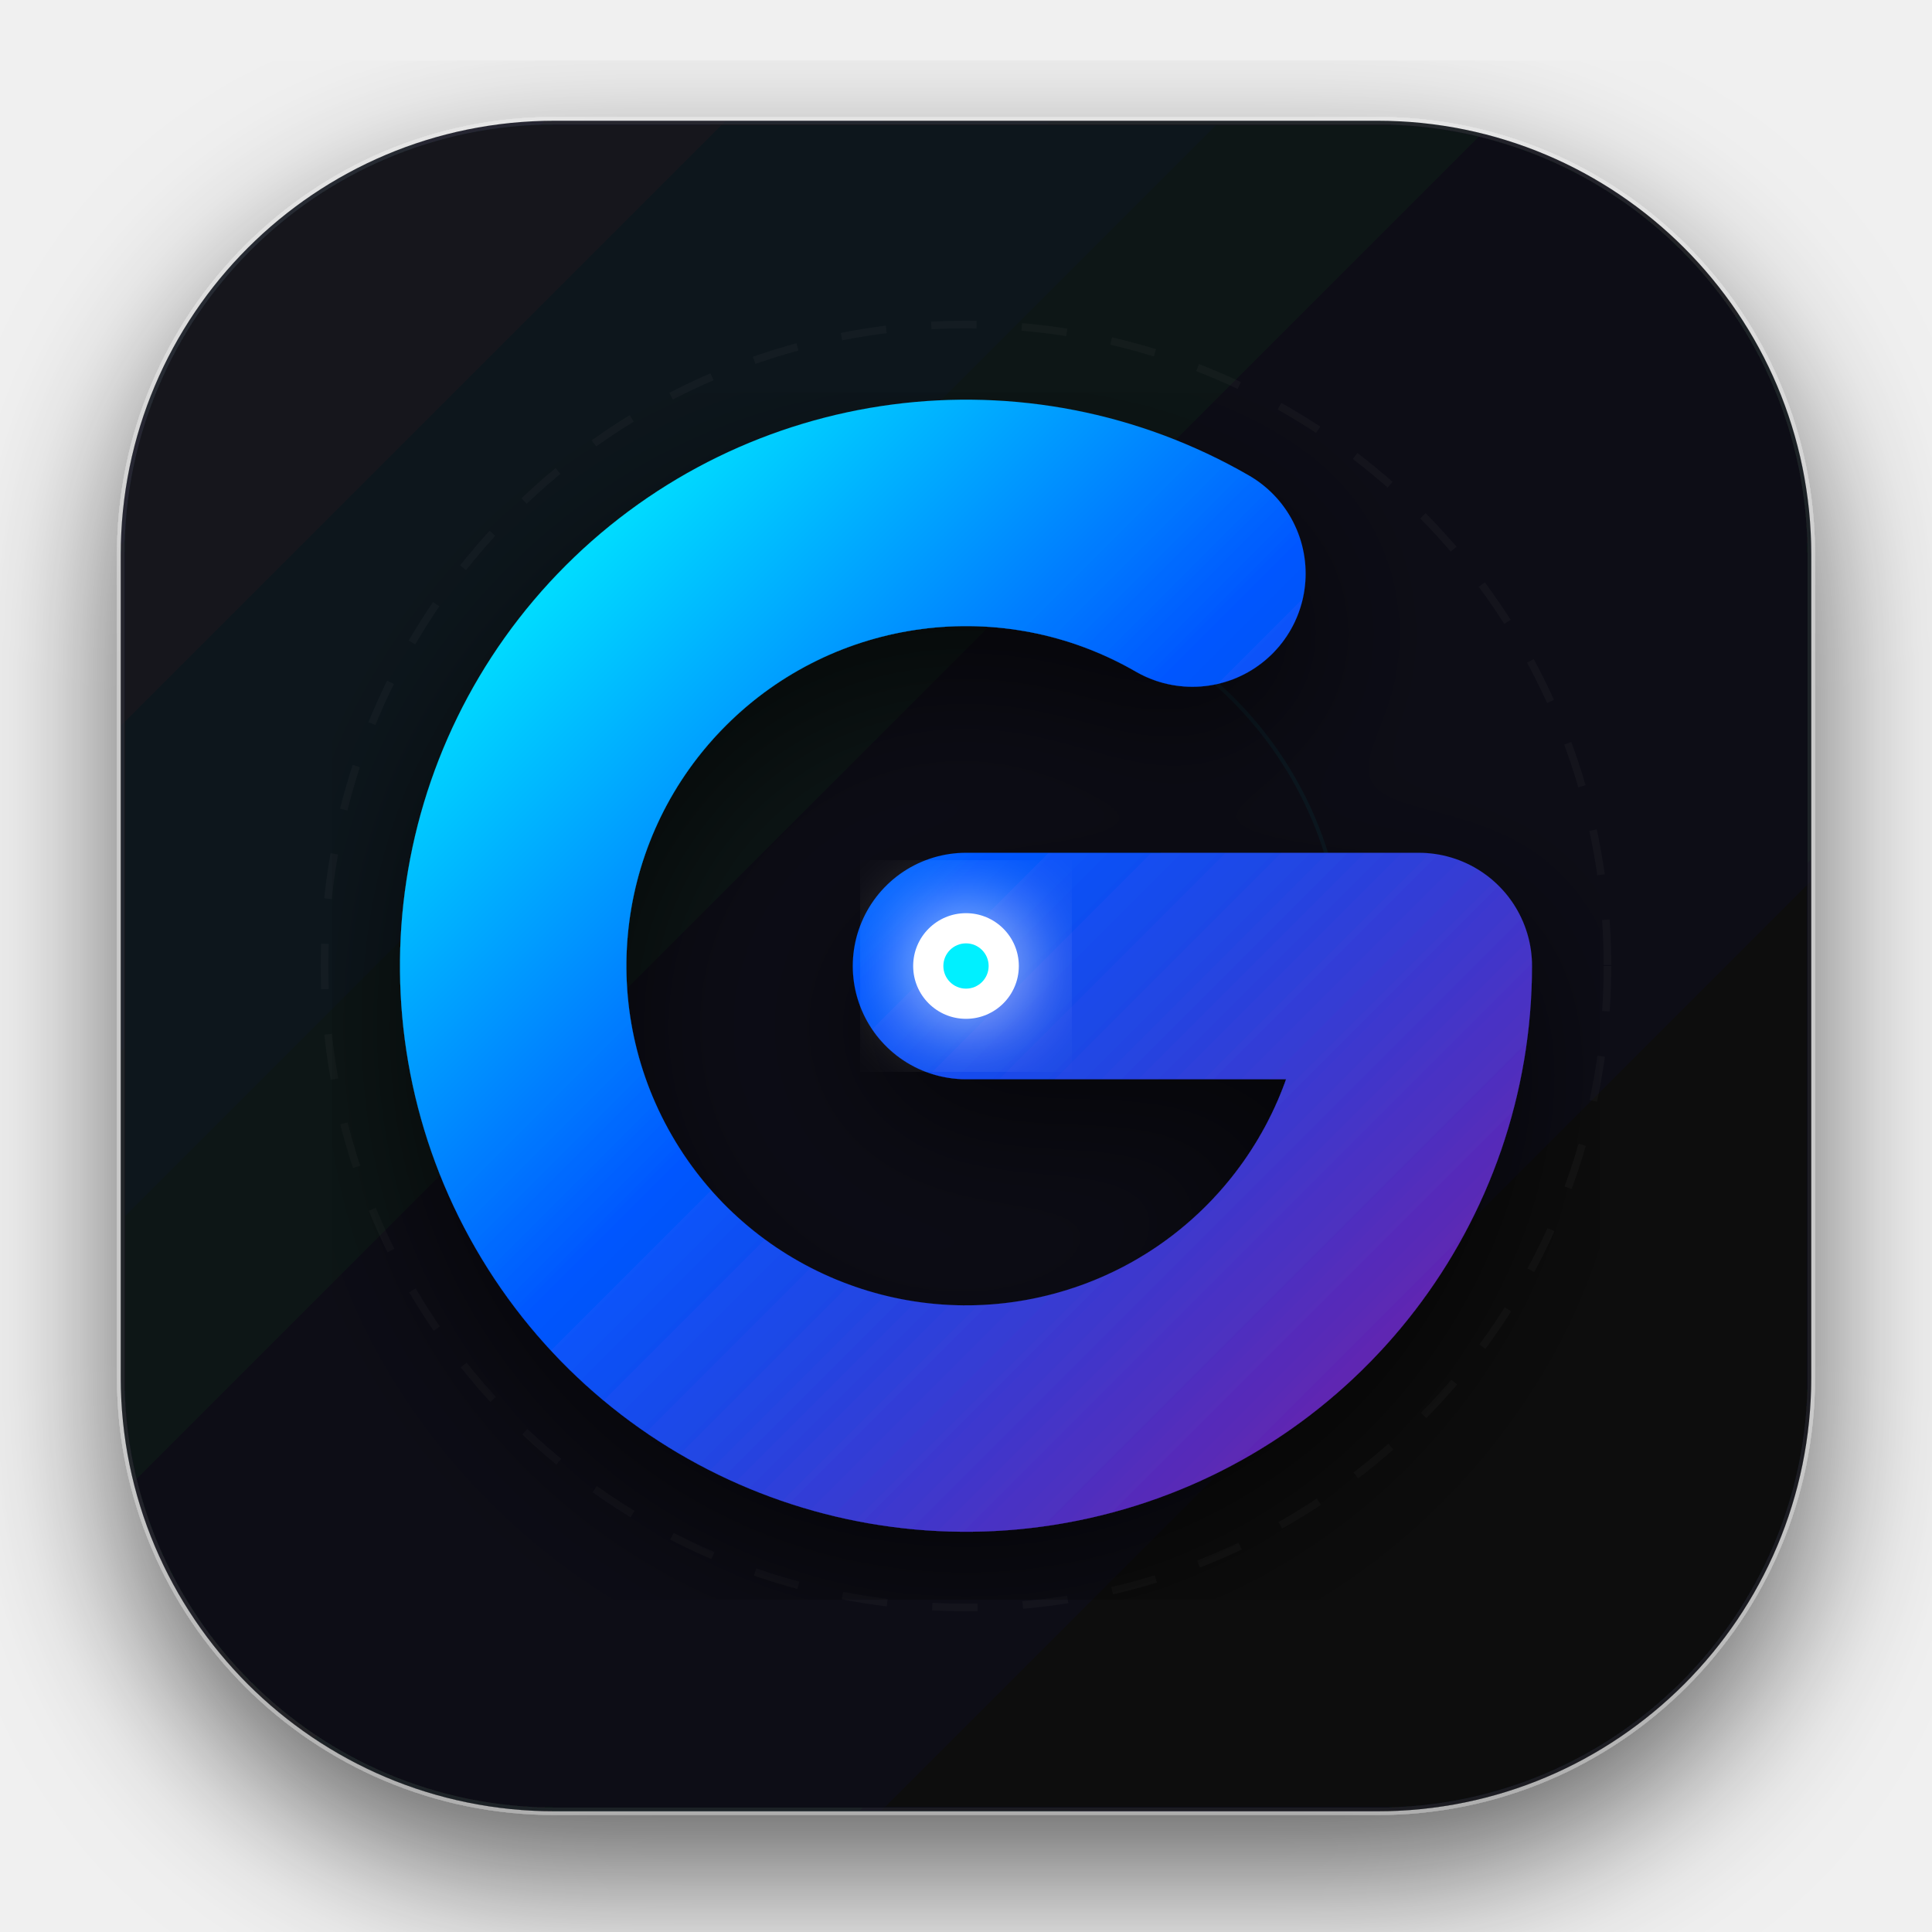
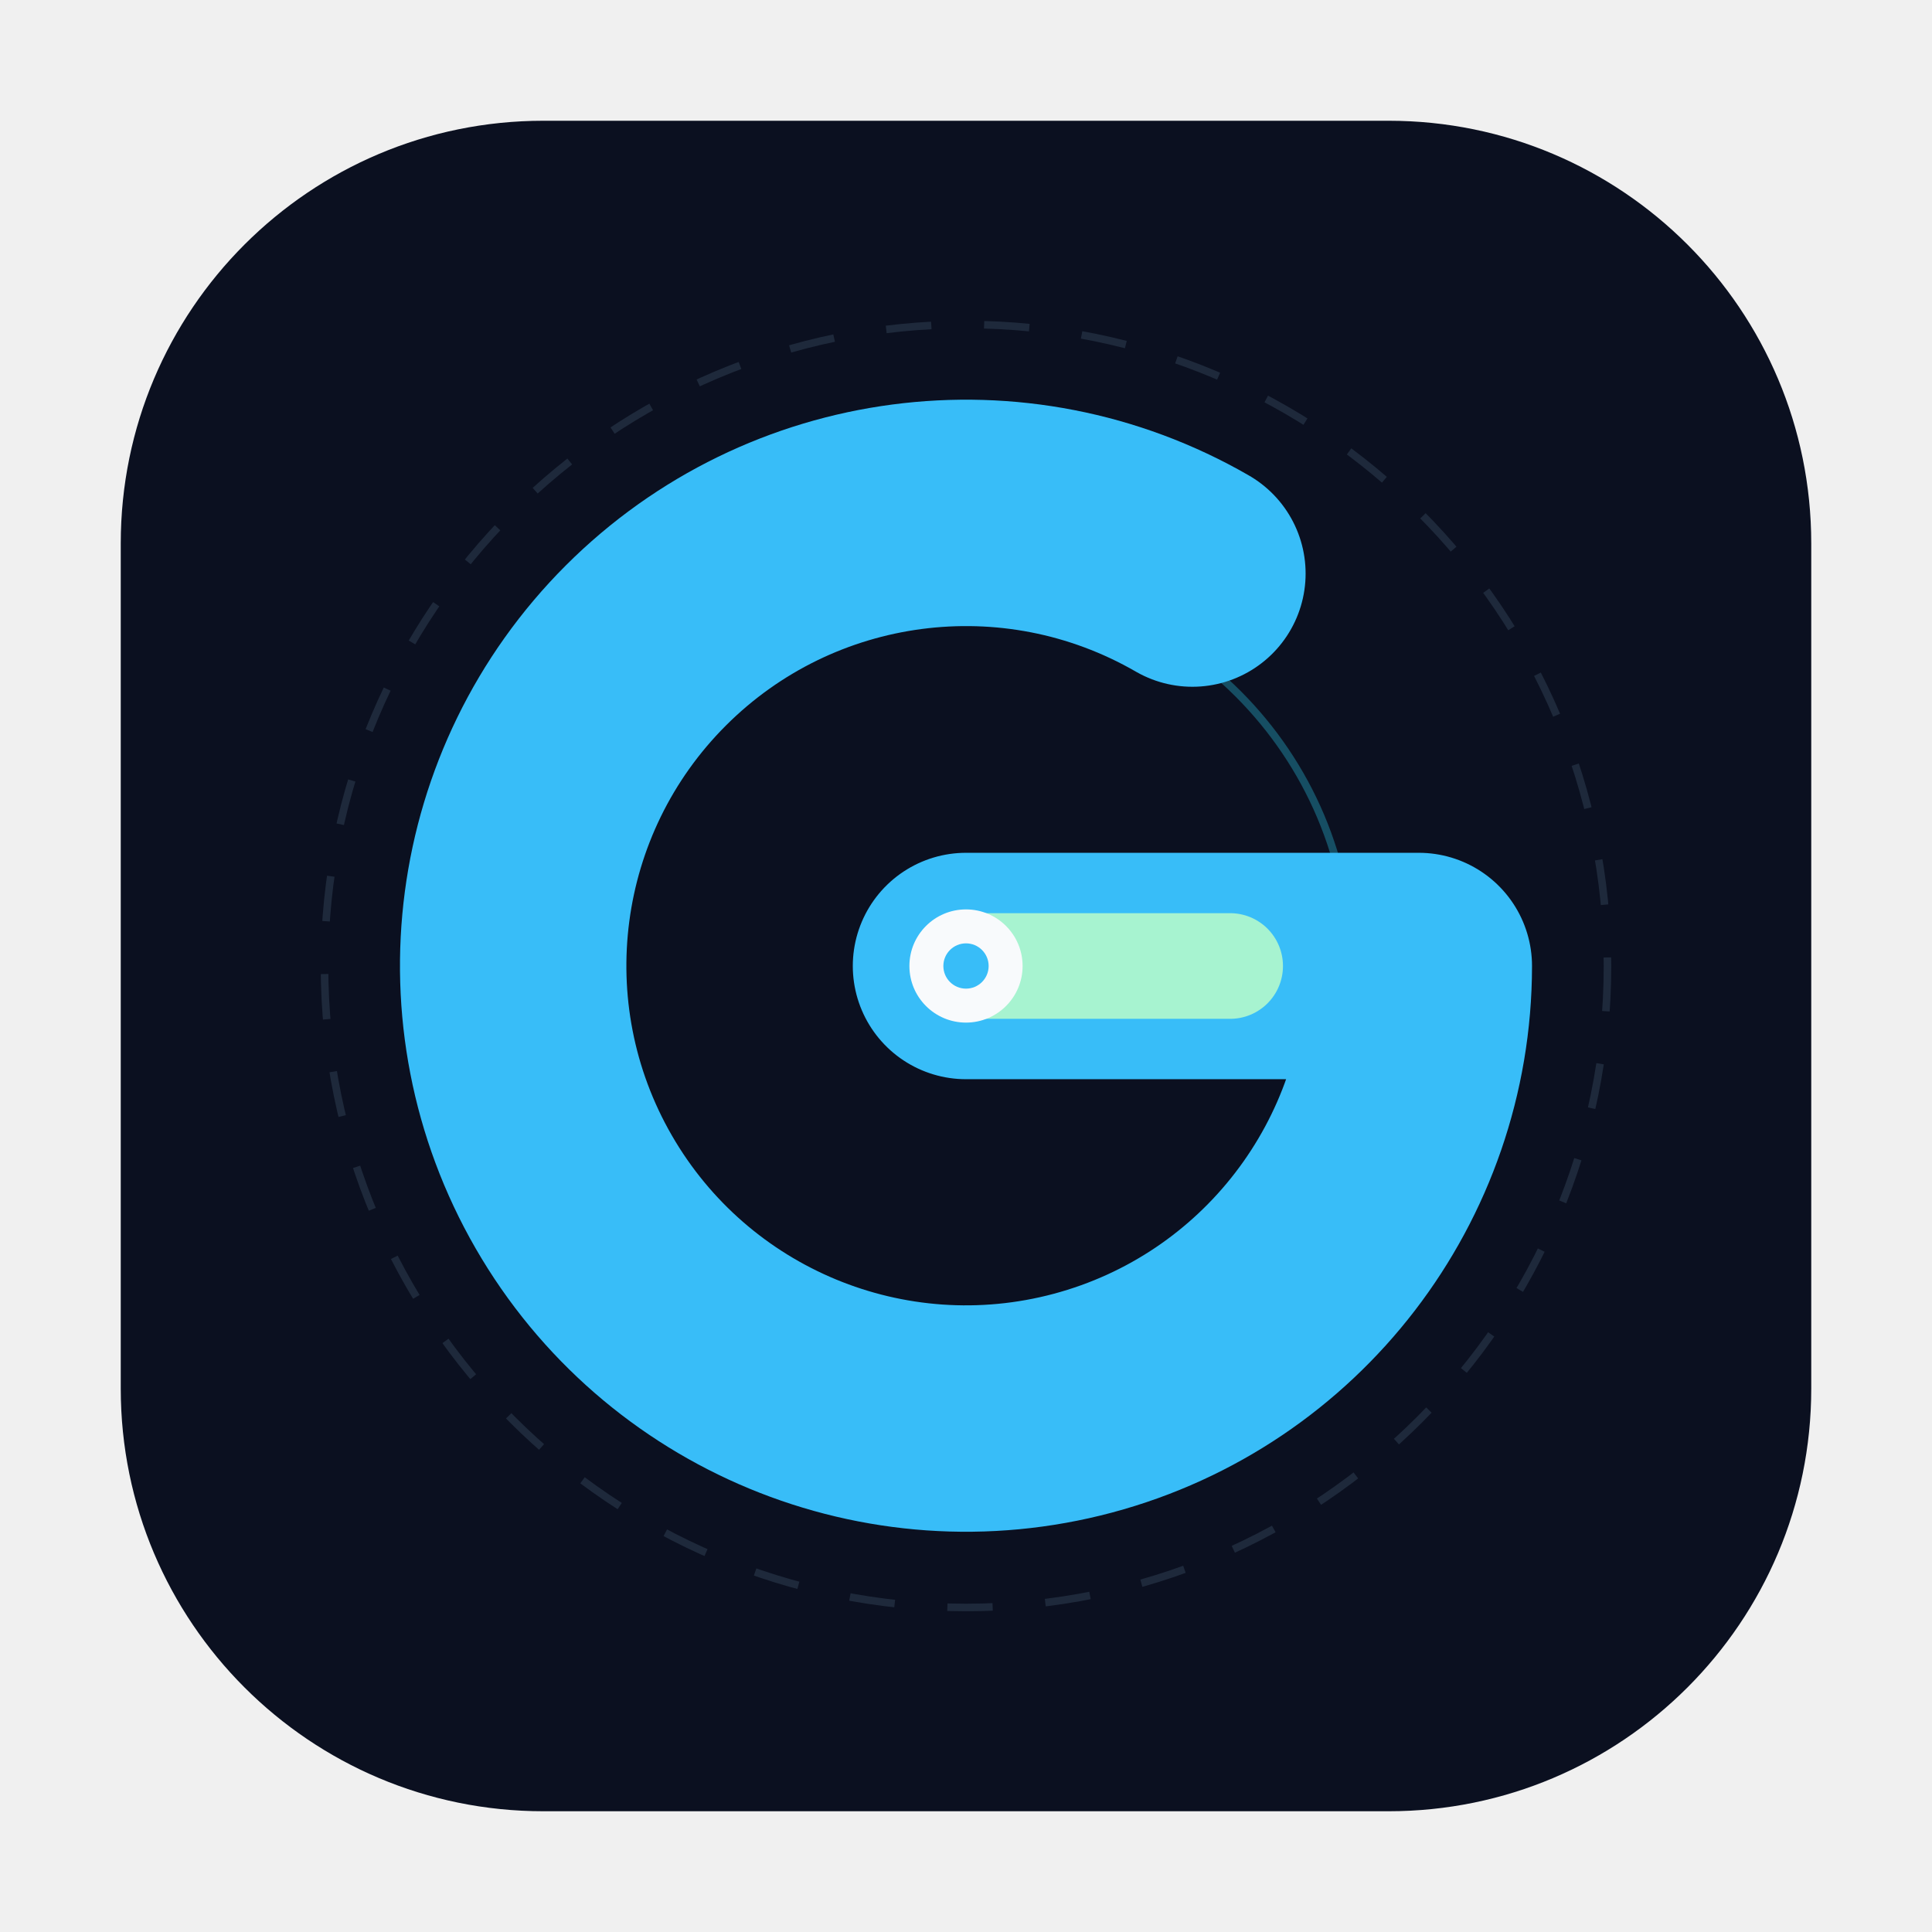
- <svg xmlns="http://www.w3.org/2000/svg" viewBox="0 0 512 512" width="512" height="512">
-   <defs>
-     <linearGradient id="bgGrad" x1="0%" y1="0%" x2="100%" y2="100%">
-       <stop offset="0%" stop-color="#141820" />
-       <stop offset="100%" stop-color="#06080C" />
-     </linearGradient>
-     <linearGradient id="brandGrad" x1="0%" y1="0%" x2="100%" y2="100%">
-       <stop offset="0%" stop-color="#00F0FF" />
-       <stop offset="45%" stop-color="#0057FF" />
-       <stop offset="100%" stop-color="#6B21A8" />
-     </linearGradient>
-     <filter id="glow" x="-50%" y="-50%" width="200%" height="200%">
-       <feGaussianBlur stdDeviation="12" result="blur" />
-       <feComposite in="SourceGraphic" in2="blur" operator="over" />
-     </filter>
-     <filter id="shadow" x="-20%" y="-20%" width="140%" height="140%">
-       <feDropShadow dx="0" dy="16" stdDeviation="20" flood-color="#000000" flood-opacity="0.6" />
-     </filter>
-   </defs>
-   <rect x="32" y="32" width="448" height="448" rx="115" fill="url(#bgGrad)" stroke="rgba(255, 255, 255, 0.08)" stroke-width="2" filter="url(#shadow)" />
-   <circle cx="256" cy="256" r="170" fill="none" stroke="rgba(255, 255, 255, 0.03)" stroke-width="2" stroke-dasharray="12 12" />
-   <circle cx="256" cy="256" r="100" fill="none" stroke="rgba(0, 240, 255, 0.05)" stroke-width="1" />
-   <path d="M 316 152 A 120 120 0 1 0 376 256 H 256" fill="none" stroke="url(#brandGrad)" stroke-width="60" stroke-linecap="round" stroke-linejoin="round" filter="url(#shadow)" />
-   <circle cx="256" cy="256" r="14" fill="#FFFFFF" filter="url(#glow)" />
-   <circle cx="256" cy="256" r="6" fill="#00F0FF" />
+ <svg xmlns="http://www.w3.org/2000/svg" viewBox="0 0 512 512" width="512" height="512" role="img" aria-label="Gate logo">
+   <rect x="32" y="32" width="448" height="448" rx="112" fill="#0B1020" />
+   <circle cx="256" cy="256" r="170" fill="none" stroke="#1E293B" stroke-width="2" stroke-dasharray="12 14" />
+   <circle cx="256" cy="256" r="102" fill="none" stroke="#164E63" stroke-width="2" />
+   <path d="M316 152A120 120 0 1 0 376 256H256" fill="none" stroke="#38BDF8" stroke-width="60" stroke-linecap="round" stroke-linejoin="round" />
+   <path d="M326 256H256" fill="none" stroke="#A7F3D0" stroke-width="28" stroke-linecap="round" />
+   <circle cx="256" cy="256" r="15" fill="#F8FAFC" />
+   <circle cx="256" cy="256" r="6" fill="#38BDF8" />
</svg>
